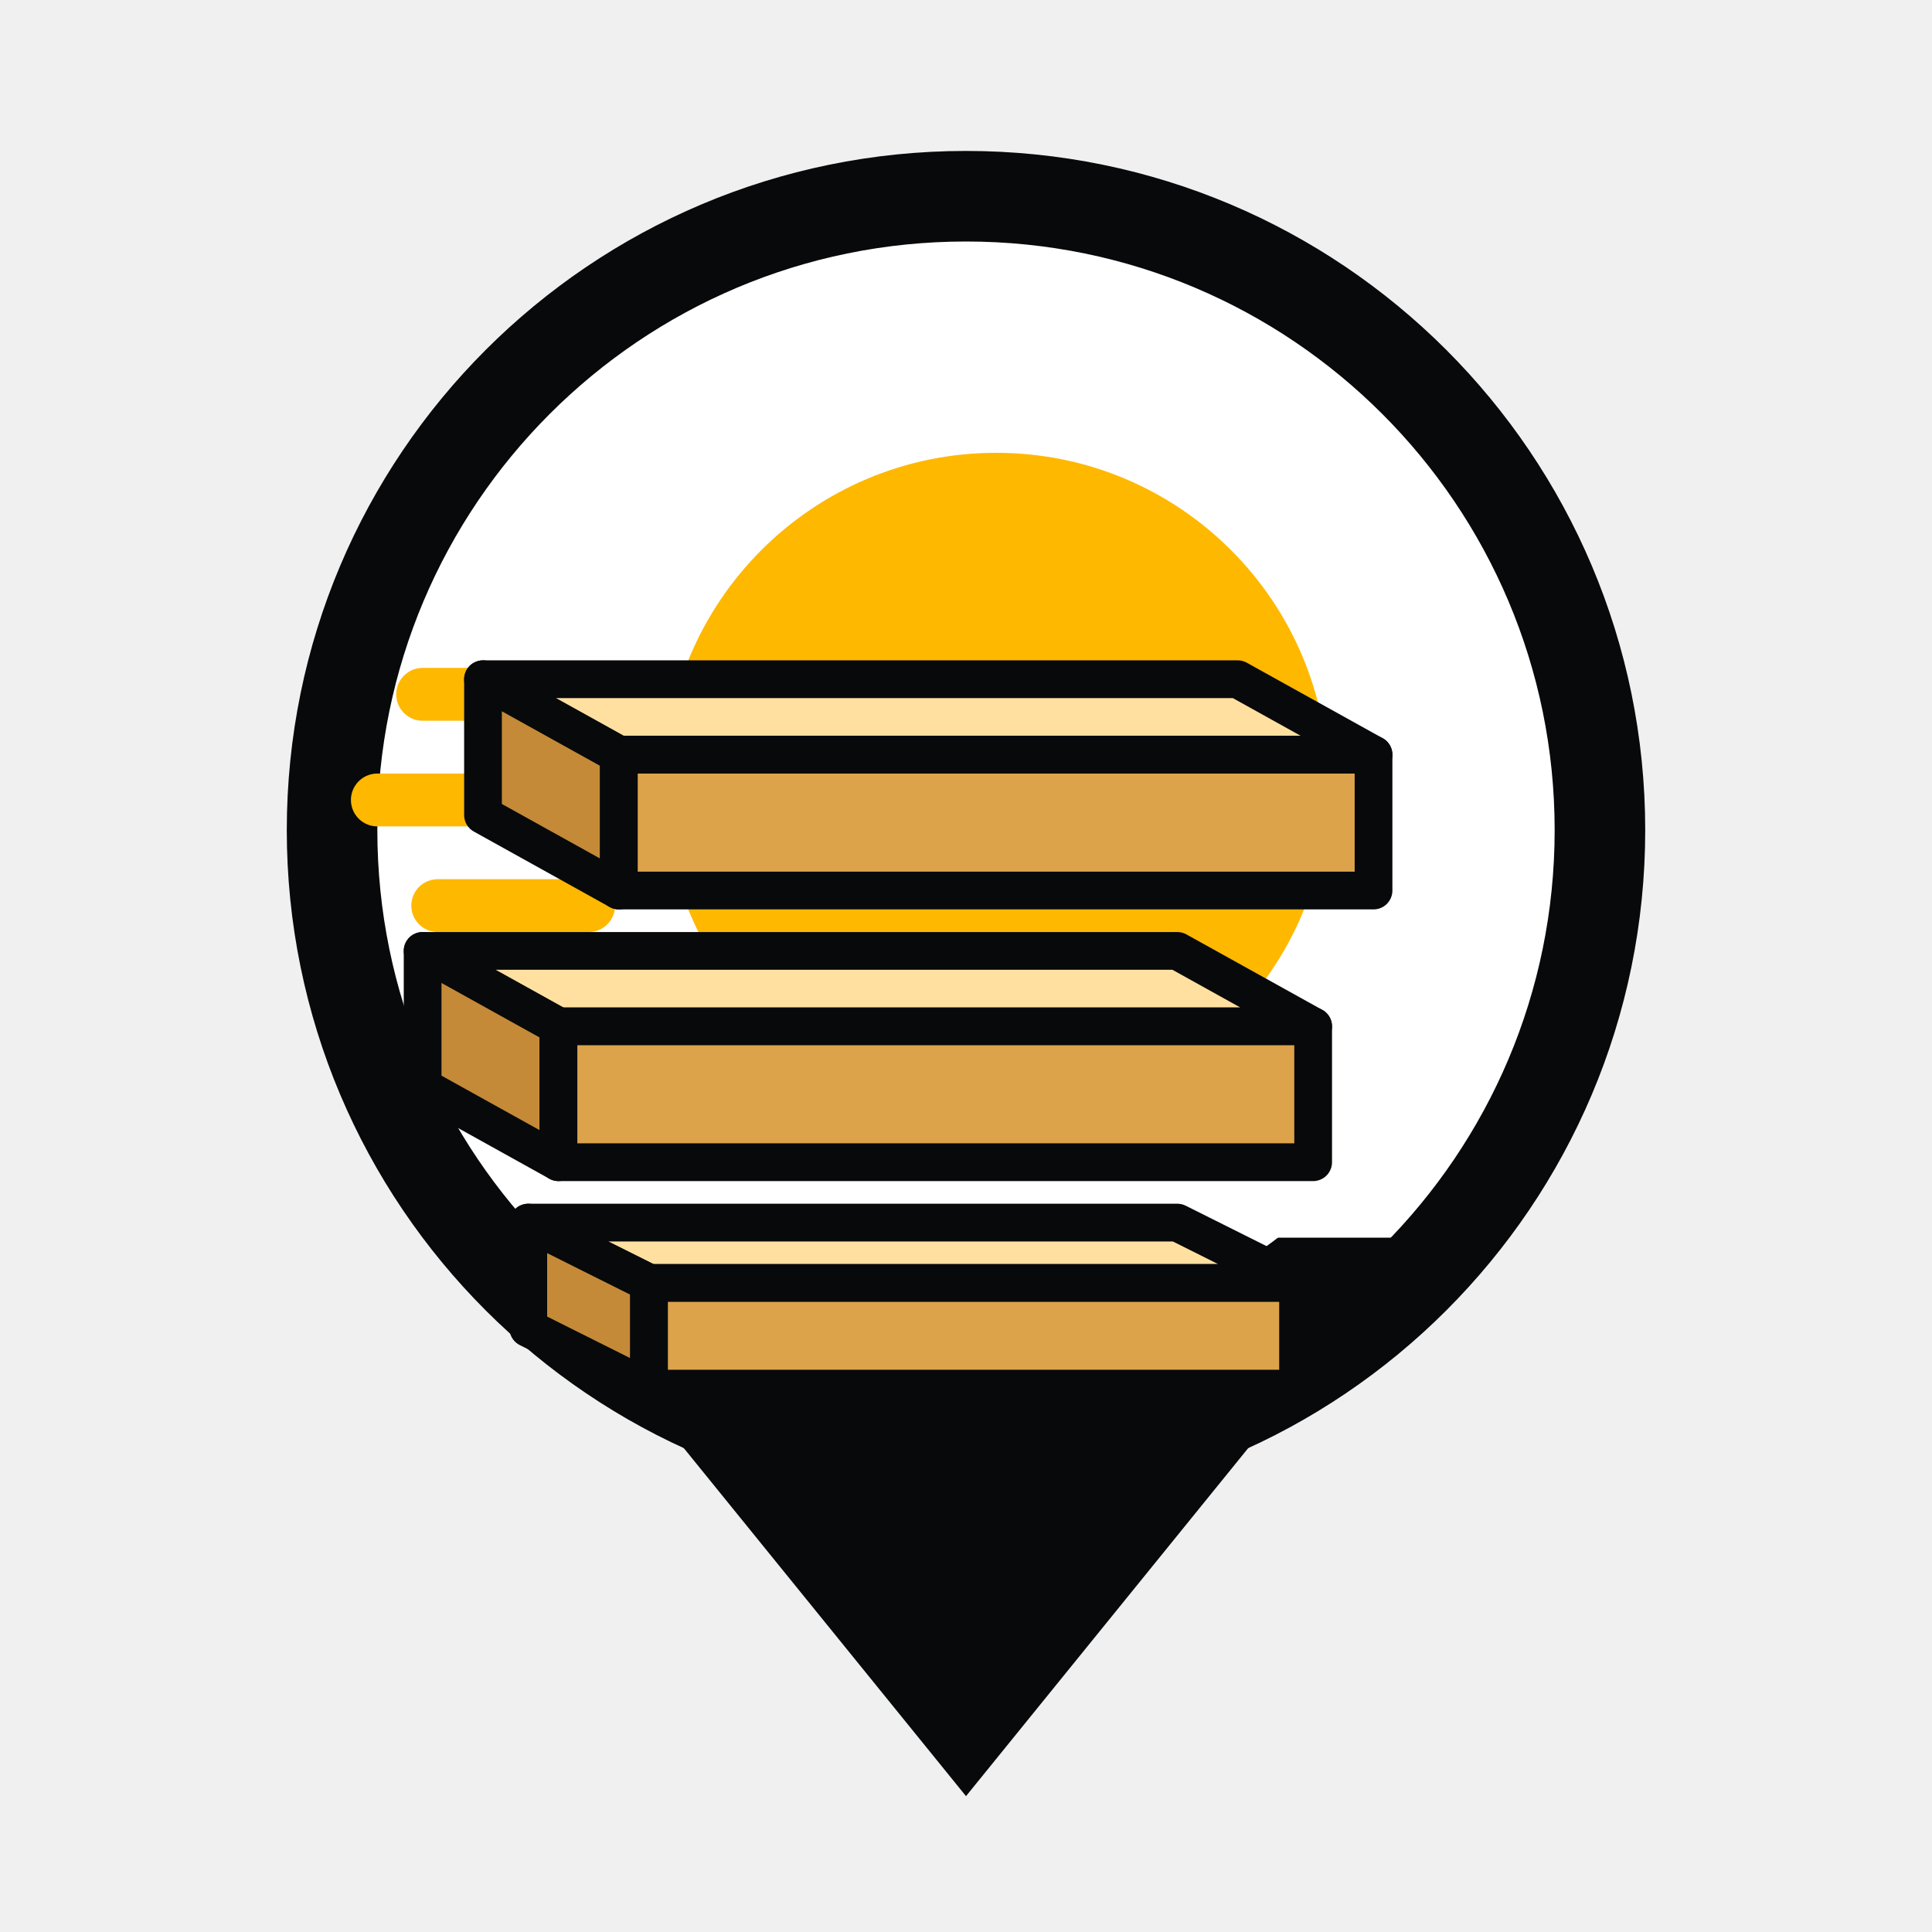
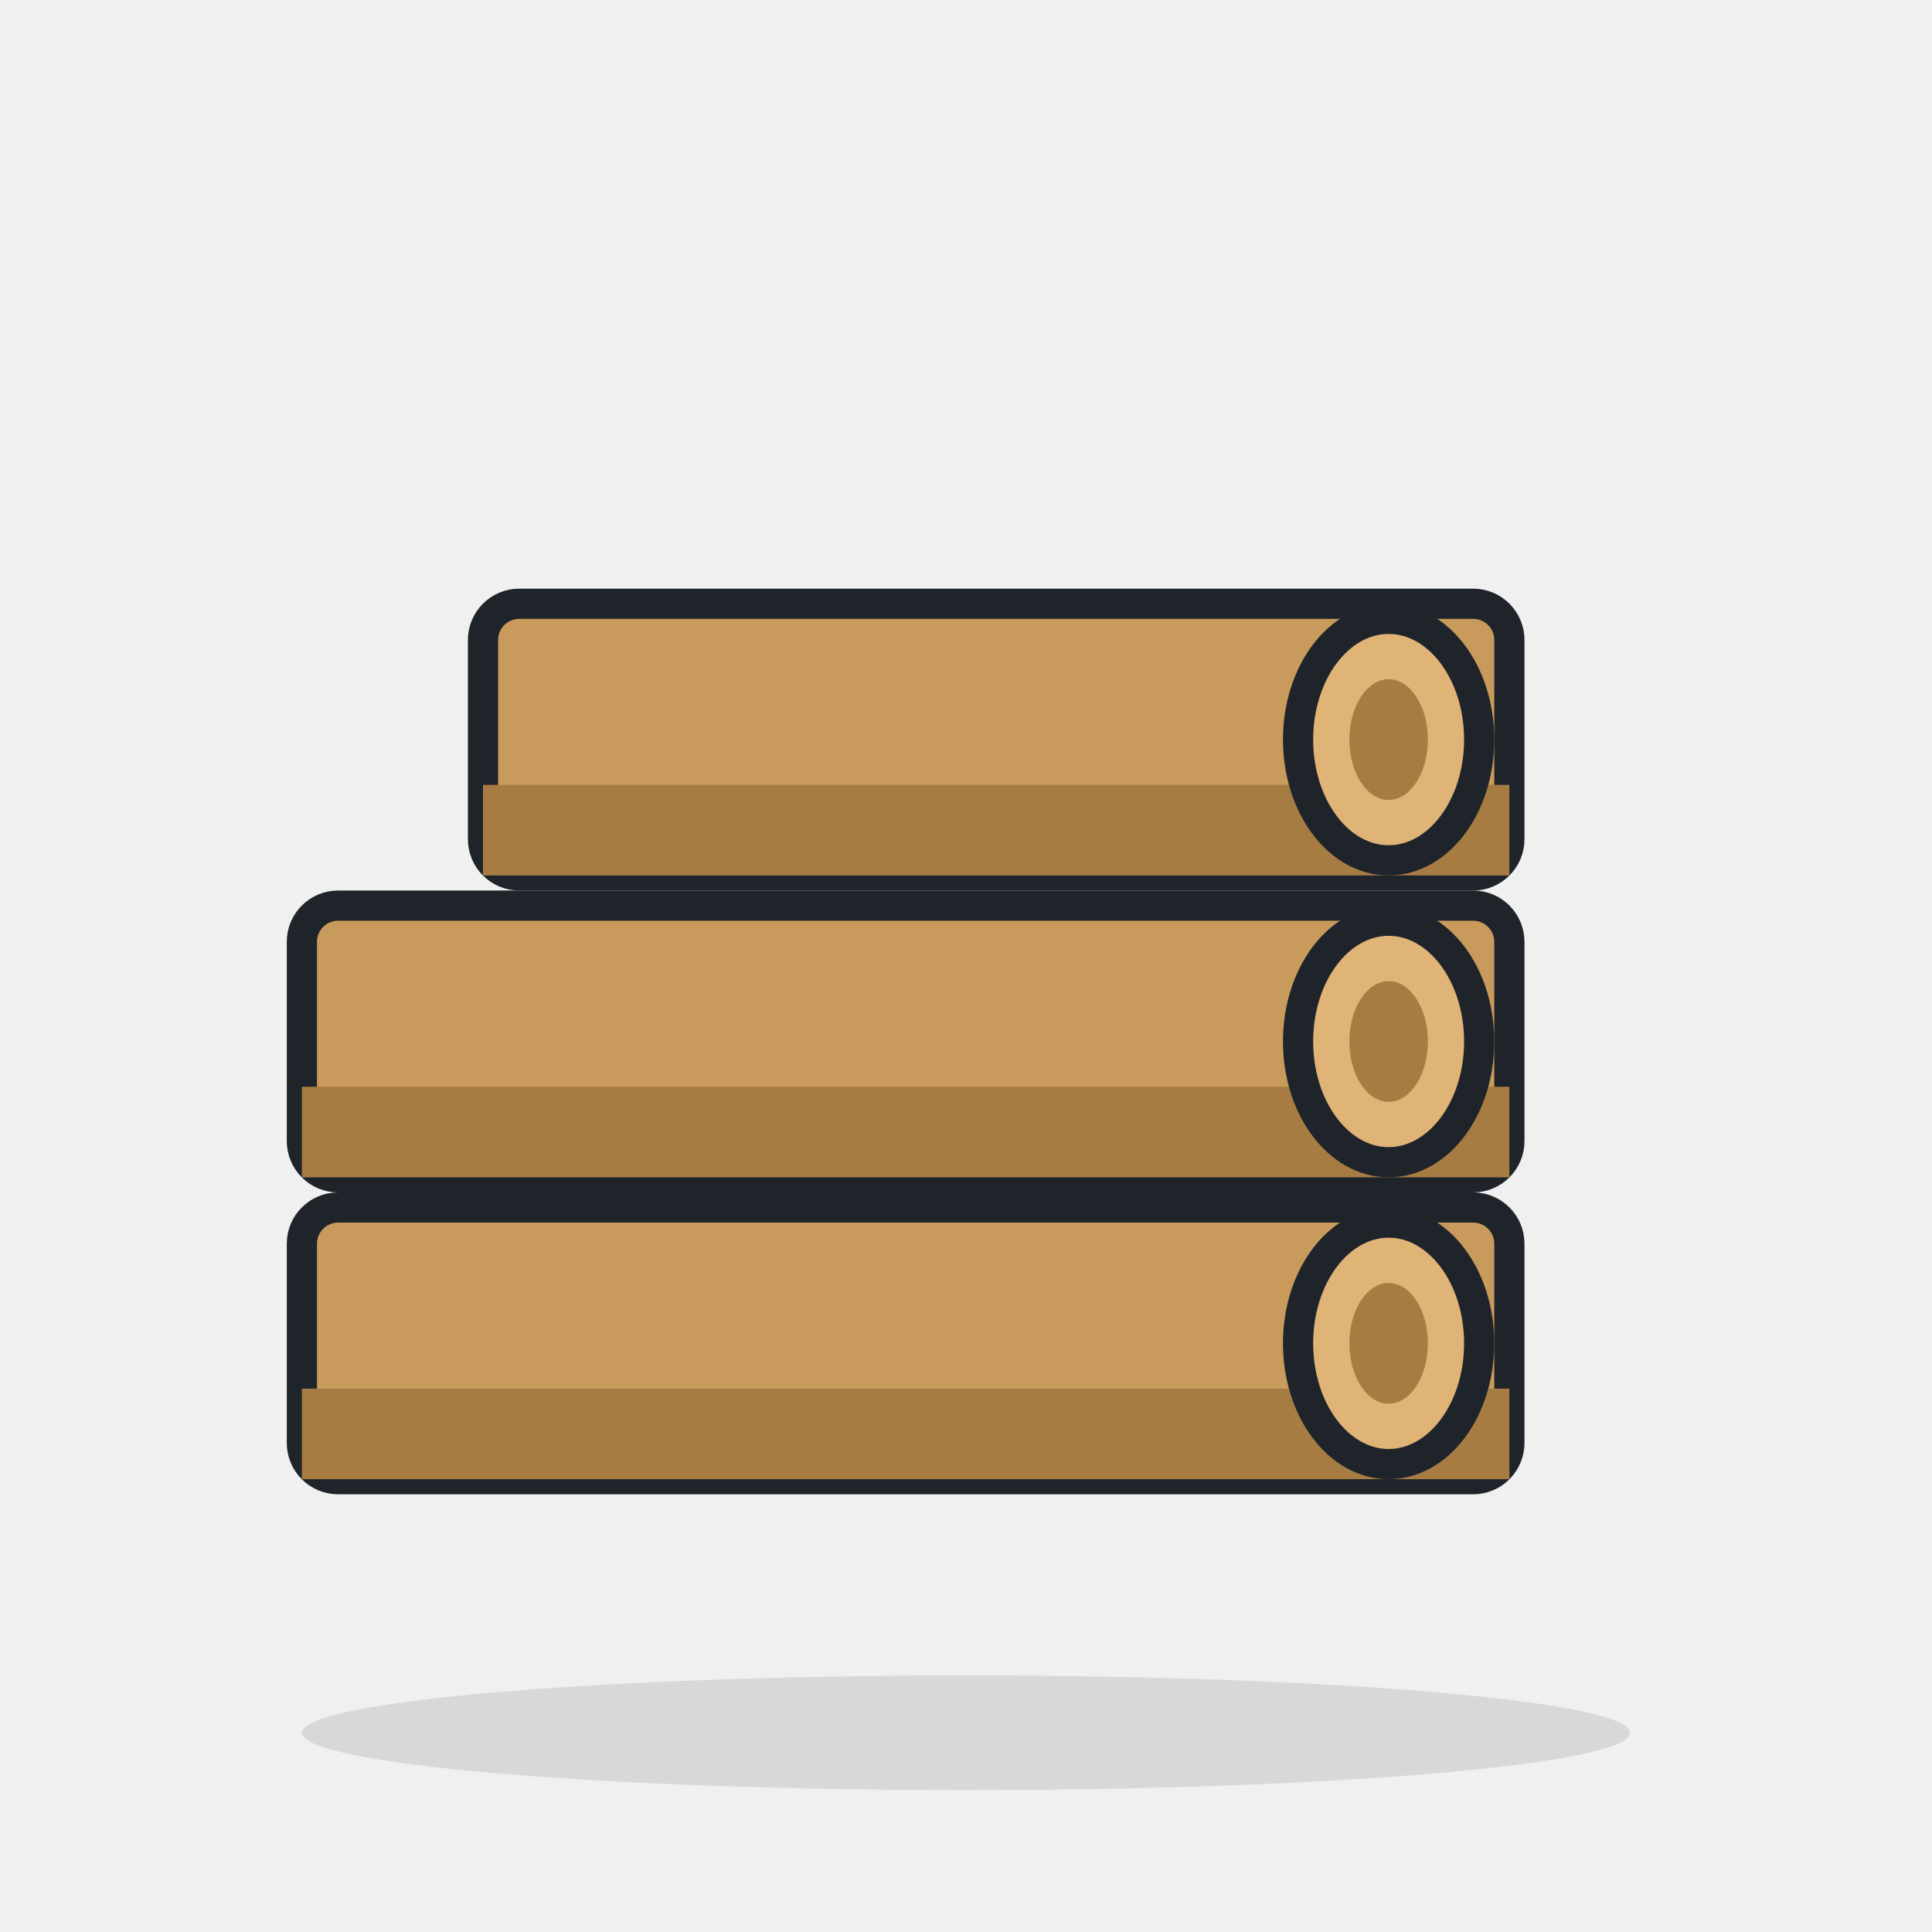
- <svg xmlns="http://www.w3.org/2000/svg" width="128" height="128" viewBox="0 0 128 128" role="img" aria-labelledby="title desc">
-   <circle cx="64" cy="55" r="42" fill="#FFFFFF" stroke="#08090B" stroke-width="6" />
-   <path d="M34 82 L64 119 L94 82" fill="#08090B" />
-   <circle cx="64" cy="55" r="34" fill="#FFFFFF" />
-   <circle cx="66" cy="52" r="22" fill="#FFB800" />
-   <path d="M28 46 H43 M25 53 H37 M29 60 H39" stroke="#FFB800" stroke-width="3.5" stroke-linecap="round" />
-   <g stroke="#08090B" stroke-width="2.5" stroke-linejoin="round">
-     <path d="M32 45 L82 45 L91 50 L41 50 Z" fill="#FFE0A0" />
-     <path d="M32 45 L41 50 L41 59 L32 54 Z" fill="#C58A37" />
-     <path d="M41 50 L91 50 L91 59 L41 59 Z" fill="#DCA34B" />
-     <path d="M28 63 L78 63 L87 68 L37 68 Z" fill="#FFE0A0" />
-     <path d="M28 63 L37 68 L37 77 L28 72 Z" fill="#C58A37" />
-     <path d="M37 68 L87 68 L87 77 L37 77 Z" fill="#DCA34B" />
-     <path d="M35 81 L78 81 L86 85 L43 85 Z" fill="#FFE0A0" />
-     <path d="M35 81 L43 85 L43 92 L35 88 Z" fill="#C58A37" />
-     <path d="M43 85 L86 85 L86 92 L43 92 Z" fill="#DCA34B" />
-   </g>
+ <svg xmlns="http://www.w3.org/2000/svg" viewBox="0 0 64 64">
+   <ellipse cx="32" cy="57.4" rx="22" ry="1.9" fill="#000" opacity="0.10" />
+   <rect x="10" y="40" width="40" height="9" rx="1.2" fill="#C89A5B" stroke="#1F242B" stroke-width="1" stroke-linejoin="round" />
+   <rect x="10" y="46" width="40" height="3" fill="#A77C42" />
+   <ellipse cx="46" cy="44.5" rx="3" ry="4" fill="#E0B377" stroke="#1F242B" stroke-width="1" stroke-linejoin="round" />
+   <ellipse cx="46" cy="44.5" rx="1.3" ry="2" fill="#A77C42" />
+   <rect x="10" y="30" width="40" height="9" rx="1.2" fill="#C89A5B" stroke="#1F242B" stroke-width="1" stroke-linejoin="round" />
+   <rect x="10" y="36" width="40" height="3" fill="#A77C42" />
+   <ellipse cx="46" cy="34.5" rx="3" ry="4" fill="#E0B377" stroke="#1F242B" stroke-width="1" stroke-linejoin="round" />
+   <ellipse cx="46" cy="34.5" rx="1.3" ry="2" fill="#A77C42" />
+   <rect x="16" y="20" width="34" height="9" rx="1.2" fill="#C89A5B" stroke="#1F242B" stroke-width="1" stroke-linejoin="round" />
+   <rect x="16" y="26" width="34" height="3" fill="#A77C42" />
+   <ellipse cx="46" cy="24.5" rx="3" ry="4" fill="#E0B377" stroke="#1F242B" stroke-width="1" stroke-linejoin="round" />
+   <ellipse cx="46" cy="24.5" rx="1.3" ry="2" fill="#A77C42" />
</svg>
